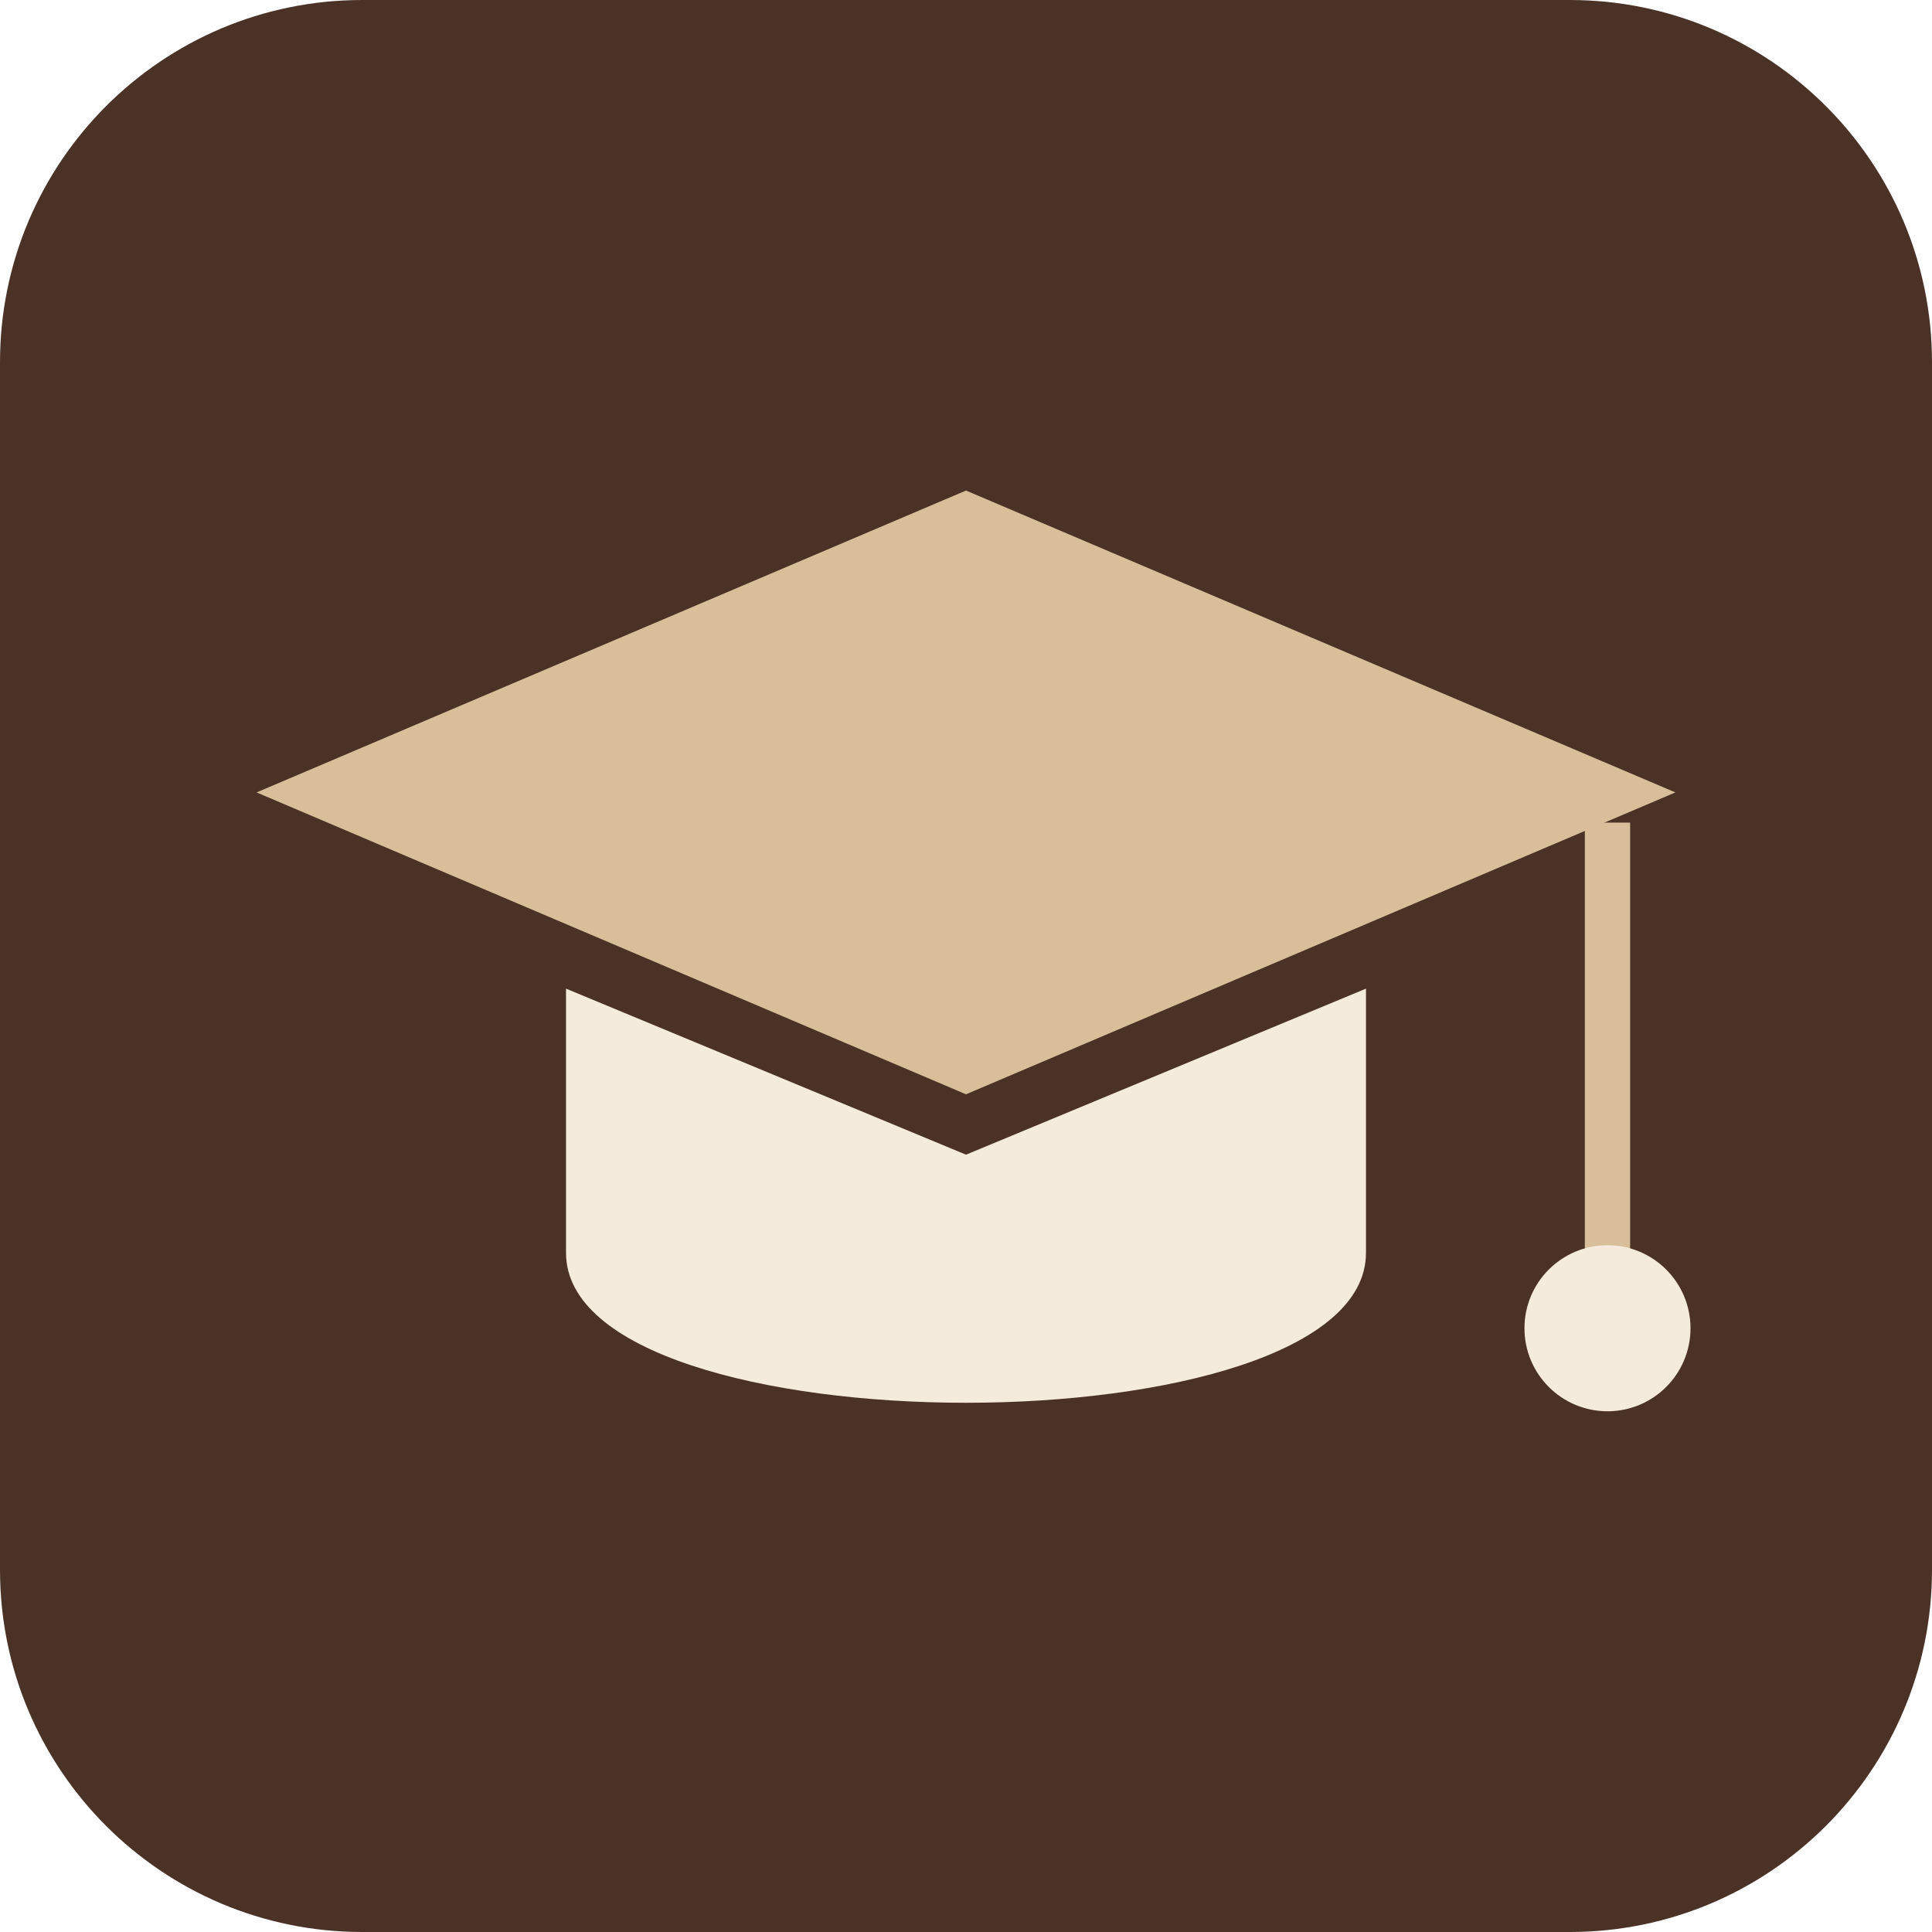
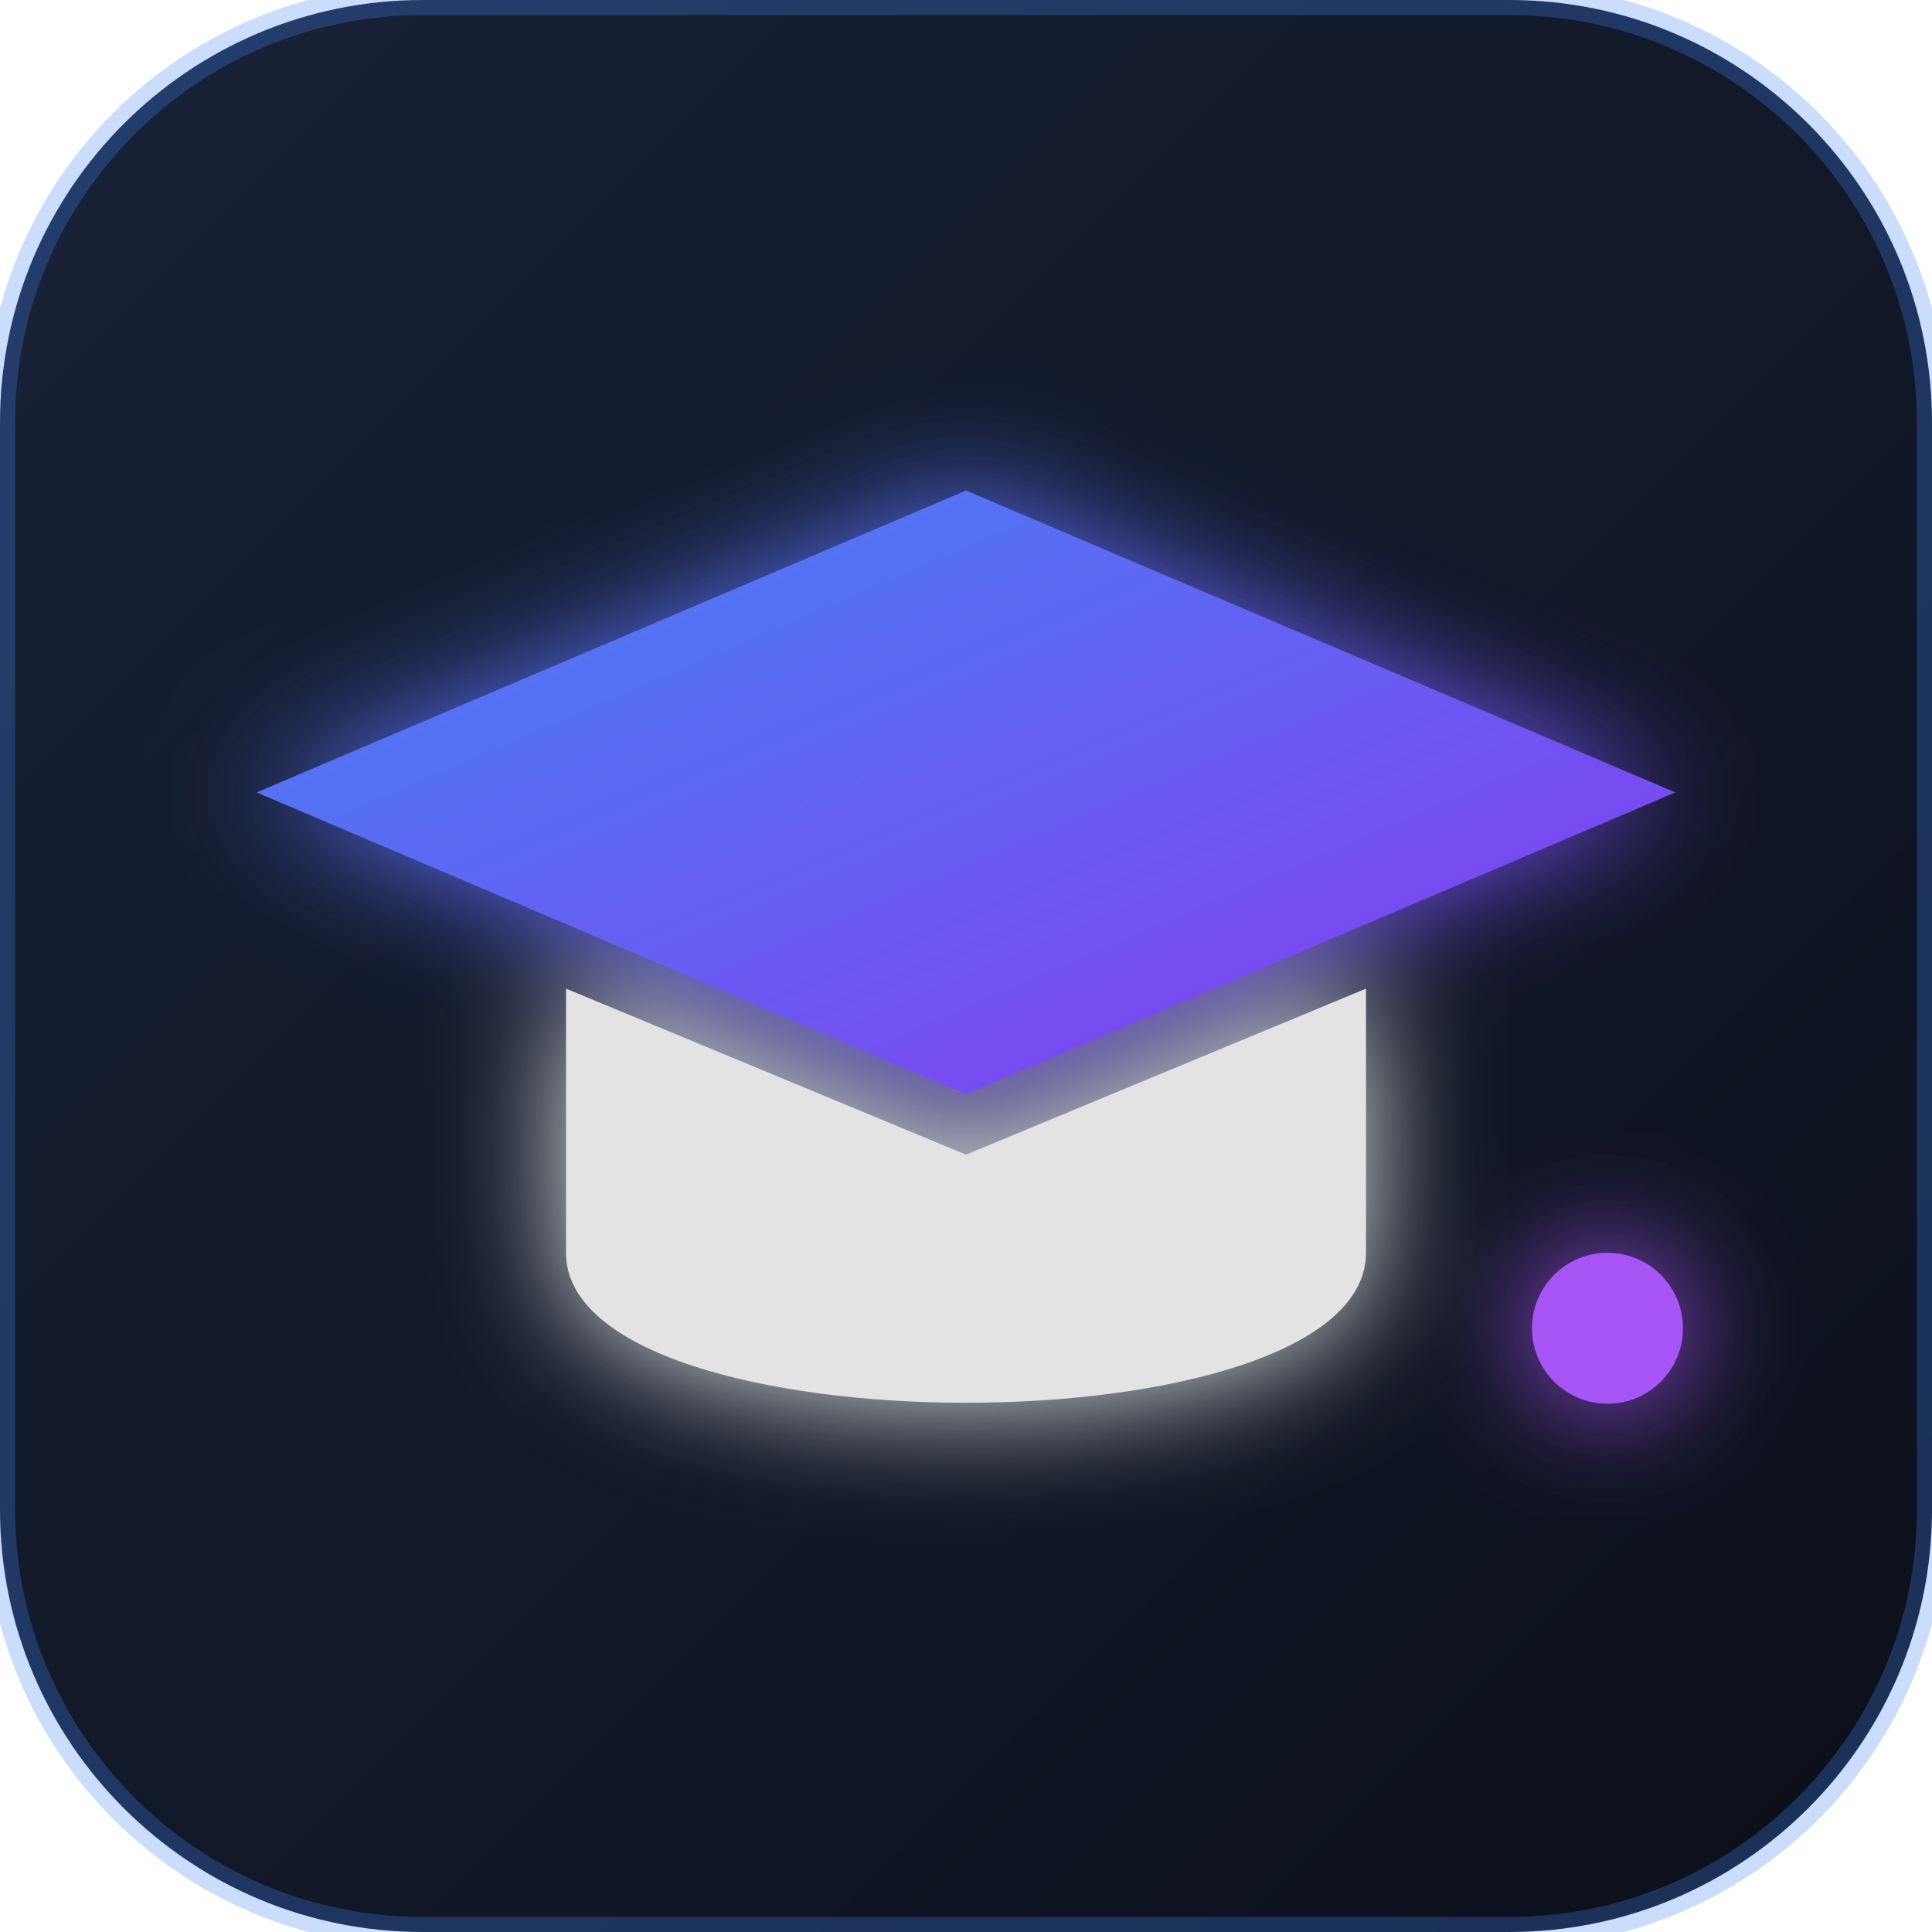
<svg xmlns="http://www.w3.org/2000/svg" viewBox="0 0 512 512">
-   <rect width="512" height="512" rx="96" fill="#4A3326" />
-   <g id="icon">
-     <path d="M150 262 V332 C150 385 362 385 362 332 V262 L256 306 Z" fill="#F5EBDD" />
-     <path d="M256 130 L444 210 L256 290 L68 210 Z" fill="#D8BF9A" />
-     <path d="M426 218 V338" stroke="#D8BF9A" stroke-width="12" />
-     <circle cx="426" cy="352" r="22" fill="#F5EBDD" />
+   <defs>
+     <linearGradient id="bgGrad" x1="0%" y1="0%" x2="100%" y2="100%">
+       <stop offset="0%" stop-color="#182238" />
+       <stop offset="100%" stop-color="#0b0f19" />
+     </linearGradient>
+     <linearGradient id="capGrad" x1="0%" y1="0%" x2="100%" y2="100%">
+       <stop offset="0%" stop-color="#4285f4" />
+       <stop offset="100%" stop-color="#8839ef" />
+     </linearGradient>
+     <linearGradient id="accentGrad" x1="0%" y1="0%" x2="100%" y2="0%">
+       <stop offset="0%" stop-color="#60a5fa" />
+       <stop offset="100%" stop-color="#a855f7" />
+     </linearGradient>
+     <filter id="glow" x="-20%" y="-20%" width="140%" height="140%">
+       <feGaussianBlur stdDeviation="16" result="blur" />
+       <feComposite in="SourceGraphic" in2="blur" operator="over" />
+     </filter>
+   </defs>
+   <rect width="512" height="512" rx="112" fill="url(#bgGrad)" stroke="rgba(66, 133, 244, 0.28)" stroke-width="8" />
+   <g id="icon" filter="url(#glow)">
+     <path d="M150 262 V332 C150 385 362 385 362 332 V262 L256 306 Z" fill="#e3e3e3" />
+     <path d="M256 130 L444 210 L256 290 L68 210 Z" fill="url(#capGrad)" />
+     <path d="M426 218 V338" stroke="url(#accentGrad)" stroke-width="12" stroke-linecap="round" />
+     <circle cx="426" cy="352" r="20" fill="#a855f7" />
  </g>
</svg>
